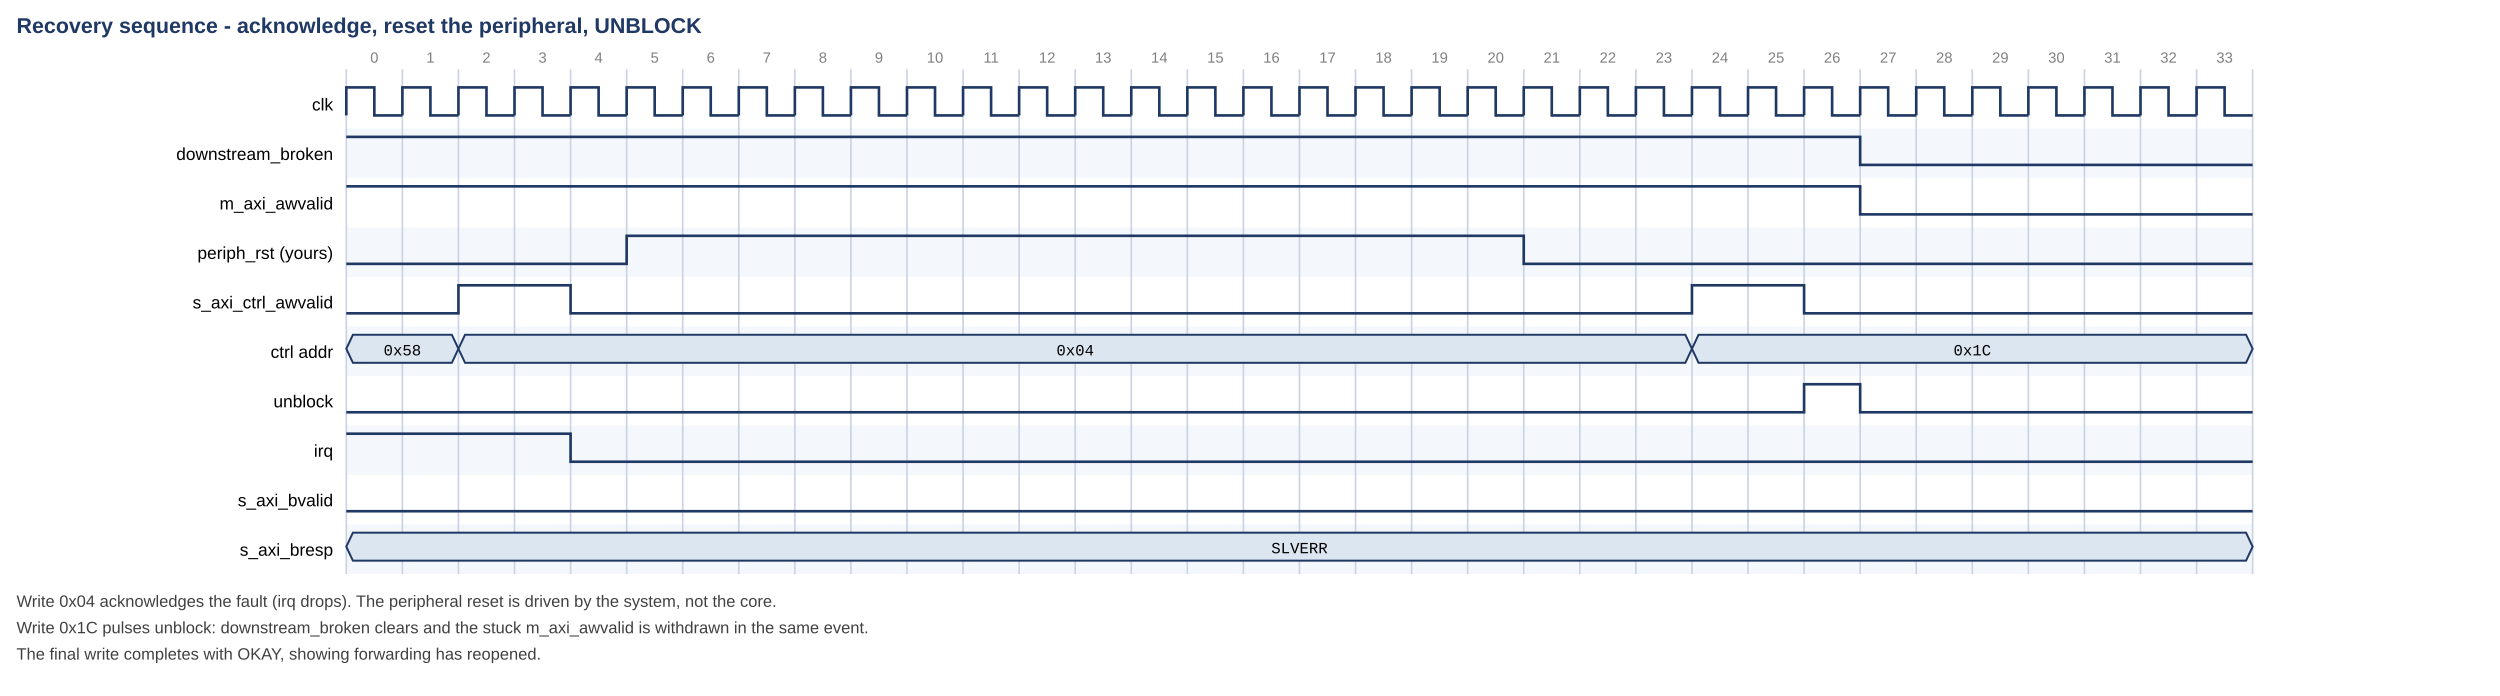
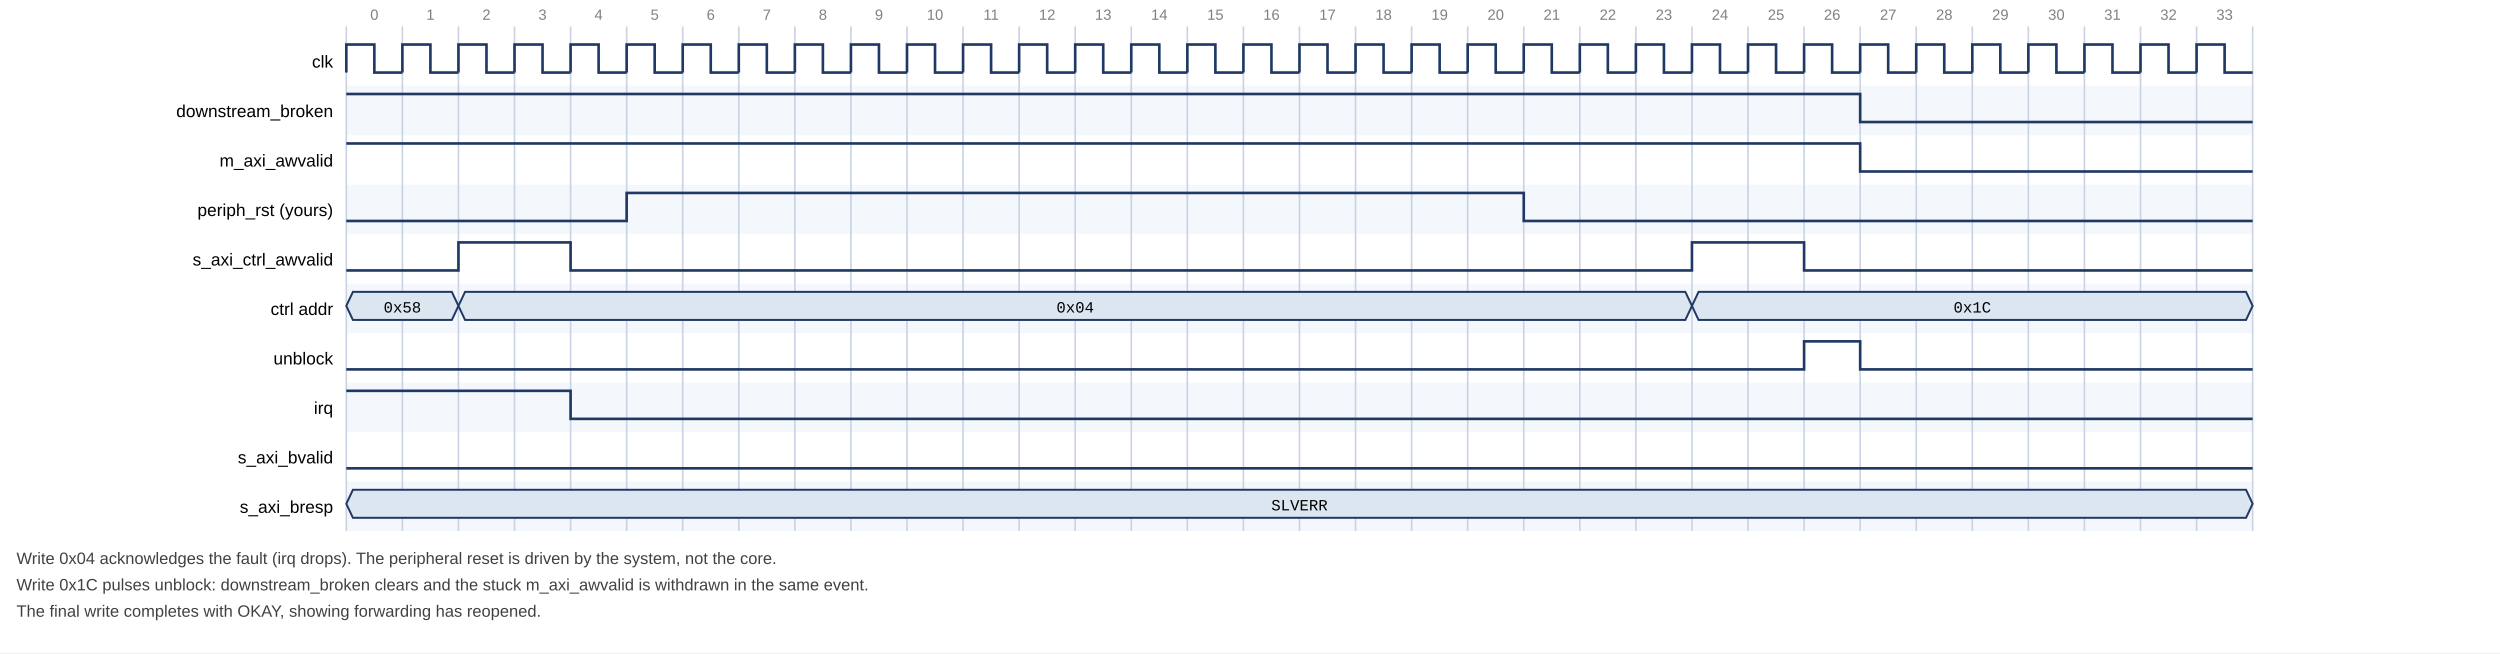
- <svg xmlns="http://www.w3.org/2000/svg" width="1516" height="422" viewBox="0 0 1516 422" font-family="Liberation Sans, DejaVu Sans, sans-serif">
-   <rect width="1516" height="422" fill="white" />
-   <text x="10" y="20" font-size="13" font-weight="bold" fill="#1F3864">Recovery sequence - acknowledge, reset the peripheral, UNBLOCK</text>
-   <rect x="210" y="78" width="1156" height="30" fill="#F4F7FB" />
-   <rect x="210" y="138" width="1156" height="30" fill="#F4F7FB" />
-   <rect x="210" y="198" width="1156" height="30" fill="#F4F7FB" />
-   <rect x="210" y="258" width="1156" height="30" fill="#F4F7FB" />
-   <rect x="210" y="318" width="1156" height="30" fill="#F4F7FB" />
-   <line x1="210" y1="42" x2="210" y2="348" stroke="#C9D3E4" stroke-width="1" />
-   <text x="227.0" y="38" font-size="9" fill="#808080" text-anchor="middle">0</text>
-   <line x1="244" y1="42" x2="244" y2="348" stroke="#C9D3E4" stroke-width="1" />
-   <text x="261.0" y="38" font-size="9" fill="#808080" text-anchor="middle">1</text>
-   <line x1="278" y1="42" x2="278" y2="348" stroke="#C9D3E4" stroke-width="1" />
-   <text x="295.0" y="38" font-size="9" fill="#808080" text-anchor="middle">2</text>
-   <line x1="312" y1="42" x2="312" y2="348" stroke="#C9D3E4" stroke-width="1" />
-   <text x="329.0" y="38" font-size="9" fill="#808080" text-anchor="middle">3</text>
-   <line x1="346" y1="42" x2="346" y2="348" stroke="#C9D3E4" stroke-width="1" />
-   <text x="363.0" y="38" font-size="9" fill="#808080" text-anchor="middle">4</text>
-   <line x1="380" y1="42" x2="380" y2="348" stroke="#C9D3E4" stroke-width="1" />
-   <text x="397.0" y="38" font-size="9" fill="#808080" text-anchor="middle">5</text>
-   <line x1="414" y1="42" x2="414" y2="348" stroke="#C9D3E4" stroke-width="1" />
-   <text x="431.0" y="38" font-size="9" fill="#808080" text-anchor="middle">6</text>
-   <line x1="448" y1="42" x2="448" y2="348" stroke="#C9D3E4" stroke-width="1" />
-   <text x="465.0" y="38" font-size="9" fill="#808080" text-anchor="middle">7</text>
-   <line x1="482" y1="42" x2="482" y2="348" stroke="#C9D3E4" stroke-width="1" />
-   <text x="499.0" y="38" font-size="9" fill="#808080" text-anchor="middle">8</text>
-   <line x1="516" y1="42" x2="516" y2="348" stroke="#C9D3E4" stroke-width="1" />
-   <text x="533.0" y="38" font-size="9" fill="#808080" text-anchor="middle">9</text>
-   <line x1="550" y1="42" x2="550" y2="348" stroke="#C9D3E4" stroke-width="1" />
-   <text x="567.0" y="38" font-size="9" fill="#808080" text-anchor="middle">10</text>
-   <line x1="584" y1="42" x2="584" y2="348" stroke="#C9D3E4" stroke-width="1" />
-   <text x="601.0" y="38" font-size="9" fill="#808080" text-anchor="middle">11</text>
-   <line x1="618" y1="42" x2="618" y2="348" stroke="#C9D3E4" stroke-width="1" />
-   <text x="635.0" y="38" font-size="9" fill="#808080" text-anchor="middle">12</text>
-   <line x1="652" y1="42" x2="652" y2="348" stroke="#C9D3E4" stroke-width="1" />
-   <text x="669.0" y="38" font-size="9" fill="#808080" text-anchor="middle">13</text>
-   <line x1="686" y1="42" x2="686" y2="348" stroke="#C9D3E4" stroke-width="1" />
-   <text x="703.0" y="38" font-size="9" fill="#808080" text-anchor="middle">14</text>
-   <line x1="720" y1="42" x2="720" y2="348" stroke="#C9D3E4" stroke-width="1" />
-   <text x="737.0" y="38" font-size="9" fill="#808080" text-anchor="middle">15</text>
-   <line x1="754" y1="42" x2="754" y2="348" stroke="#C9D3E4" stroke-width="1" />
-   <text x="771.0" y="38" font-size="9" fill="#808080" text-anchor="middle">16</text>
-   <line x1="788" y1="42" x2="788" y2="348" stroke="#C9D3E4" stroke-width="1" />
-   <text x="805.0" y="38" font-size="9" fill="#808080" text-anchor="middle">17</text>
-   <line x1="822" y1="42" x2="822" y2="348" stroke="#C9D3E4" stroke-width="1" />
-   <text x="839.0" y="38" font-size="9" fill="#808080" text-anchor="middle">18</text>
-   <line x1="856" y1="42" x2="856" y2="348" stroke="#C9D3E4" stroke-width="1" />
-   <text x="873.0" y="38" font-size="9" fill="#808080" text-anchor="middle">19</text>
-   <line x1="890" y1="42" x2="890" y2="348" stroke="#C9D3E4" stroke-width="1" />
-   <text x="907.0" y="38" font-size="9" fill="#808080" text-anchor="middle">20</text>
-   <line x1="924" y1="42" x2="924" y2="348" stroke="#C9D3E4" stroke-width="1" />
-   <text x="941.0" y="38" font-size="9" fill="#808080" text-anchor="middle">21</text>
-   <line x1="958" y1="42" x2="958" y2="348" stroke="#C9D3E4" stroke-width="1" />
-   <text x="975.0" y="38" font-size="9" fill="#808080" text-anchor="middle">22</text>
-   <line x1="992" y1="42" x2="992" y2="348" stroke="#C9D3E4" stroke-width="1" />
-   <text x="1009.0" y="38" font-size="9" fill="#808080" text-anchor="middle">23</text>
-   <line x1="1026" y1="42" x2="1026" y2="348" stroke="#C9D3E4" stroke-width="1" />
-   <text x="1043.0" y="38" font-size="9" fill="#808080" text-anchor="middle">24</text>
-   <line x1="1060" y1="42" x2="1060" y2="348" stroke="#C9D3E4" stroke-width="1" />
-   <text x="1077.0" y="38" font-size="9" fill="#808080" text-anchor="middle">25</text>
-   <line x1="1094" y1="42" x2="1094" y2="348" stroke="#C9D3E4" stroke-width="1" />
-   <text x="1111.0" y="38" font-size="9" fill="#808080" text-anchor="middle">26</text>
-   <line x1="1128" y1="42" x2="1128" y2="348" stroke="#C9D3E4" stroke-width="1" />
-   <text x="1145.0" y="38" font-size="9" fill="#808080" text-anchor="middle">27</text>
-   <line x1="1162" y1="42" x2="1162" y2="348" stroke="#C9D3E4" stroke-width="1" />
-   <text x="1179.0" y="38" font-size="9" fill="#808080" text-anchor="middle">28</text>
-   <line x1="1196" y1="42" x2="1196" y2="348" stroke="#C9D3E4" stroke-width="1" />
-   <text x="1213.0" y="38" font-size="9" fill="#808080" text-anchor="middle">29</text>
-   <line x1="1230" y1="42" x2="1230" y2="348" stroke="#C9D3E4" stroke-width="1" />
-   <text x="1247.0" y="38" font-size="9" fill="#808080" text-anchor="middle">30</text>
-   <line x1="1264" y1="42" x2="1264" y2="348" stroke="#C9D3E4" stroke-width="1" />
-   <text x="1281.0" y="38" font-size="9" fill="#808080" text-anchor="middle">31</text>
-   <line x1="1298" y1="42" x2="1298" y2="348" stroke="#C9D3E4" stroke-width="1" />
-   <text x="1315.0" y="38" font-size="9" fill="#808080" text-anchor="middle">32</text>
-   <line x1="1332" y1="42" x2="1332" y2="348" stroke="#C9D3E4" stroke-width="1" />
-   <text x="1349.0" y="38" font-size="9" fill="#808080" text-anchor="middle">33</text>
-   <line x1="1366" y1="42" x2="1366" y2="348" stroke="#C9D3E4" stroke-width="1" />
-   <text x="202" y="67.0" font-size="10.5" text-anchor="end" fill="#000">clk</text>
-   <path d="M210,70 L210,53 L227.0,53 L227.0,70 L244,70 M244,70 L244,53 L261.0,53 L261.0,70 L278,70 M278,70 L278,53 L295.0,53 L295.0,70 L312,70 M312,70 L312,53 L329.0,53 L329.0,70 L346,70 M346,70 L346,53 L363.0,53 L363.0,70 L380,70 M380,70 L380,53 L397.0,53 L397.0,70 L414,70 M414,70 L414,53 L431.0,53 L431.0,70 L448,70 M448,70 L448,53 L465.0,53 L465.0,70 L482,70 M482,70 L482,53 L499.0,53 L499.0,70 L516,70 M516,70 L516,53 L533.0,53 L533.0,70 L550,70 M550,70 L550,53 L567.0,53 L567.0,70 L584,70 M584,70 L584,53 L601.0,53 L601.0,70 L618,70 M618,70 L618,53 L635.0,53 L635.0,70 L652,70 M652,70 L652,53 L669.0,53 L669.0,70 L686,70 M686,70 L686,53 L703.0,53 L703.0,70 L720,70 M720,70 L720,53 L737.0,53 L737.0,70 L754,70 M754,70 L754,53 L771.0,53 L771.0,70 L788,70 M788,70 L788,53 L805.0,53 L805.0,70 L822,70 M822,70 L822,53 L839.0,53 L839.0,70 L856,70 M856,70 L856,53 L873.0,53 L873.0,70 L890,70 M890,70 L890,53 L907.0,53 L907.0,70 L924,70 M924,70 L924,53 L941.0,53 L941.0,70 L958,70 M958,70 L958,53 L975.0,53 L975.0,70 L992,70 M992,70 L992,53 L1009.0,53 L1009.0,70 L1026,70 M1026,70 L1026,53 L1043.0,53 L1043.0,70 L1060,70 M1060,70 L1060,53 L1077.0,53 L1077.0,70 L1094,70 M1094,70 L1094,53 L1111.0,53 L1111.0,70 L1128,70 M1128,70 L1128,53 L1145.0,53 L1145.0,70 L1162,70 M1162,70 L1162,53 L1179.0,53 L1179.0,70 L1196,70 M1196,70 L1196,53 L1213.0,53 L1213.0,70 L1230,70 M1230,70 L1230,53 L1247.0,53 L1247.0,70 L1264,70 M1264,70 L1264,53 L1281.0,53 L1281.0,70 L1298,70 M1298,70 L1298,53 L1315.0,53 L1315.0,70 L1332,70 M1332,70 L1332,53 L1349.0,53 L1349.0,70 L1366,70" fill="none" stroke="#1F3864" stroke-width="1.6" />
-   <text x="202" y="97.0" font-size="10.5" text-anchor="end" fill="#000">downstream_broken</text>
-   <path d="M210,83 L244,83 L278,83 L312,83 L346,83 L380,83 L414,83 L448,83 L482,83 L516,83 L550,83 L584,83 L618,83 L652,83 L686,83 L720,83 L754,83 L788,83 L822,83 L856,83 L890,83 L924,83 L958,83 L992,83 L1026,83 L1060,83 L1094,83 L1128,83 L1128,100 L1162,100 L1196,100 L1230,100 L1264,100 L1298,100 L1332,100 L1366,100" fill="none" stroke="#1F3864" stroke-width="1.6" />
-   <text x="202" y="127.0" font-size="10.5" text-anchor="end" fill="#000">m_axi_awvalid</text>
-   <path d="M210,113 L244,113 L278,113 L312,113 L346,113 L380,113 L414,113 L448,113 L482,113 L516,113 L550,113 L584,113 L618,113 L652,113 L686,113 L720,113 L754,113 L788,113 L822,113 L856,113 L890,113 L924,113 L958,113 L992,113 L1026,113 L1060,113 L1094,113 L1128,113 L1128,130 L1162,130 L1196,130 L1230,130 L1264,130 L1298,130 L1332,130 L1366,130" fill="none" stroke="#1F3864" stroke-width="1.6" />
-   <text x="202" y="157.0" font-size="10.5" text-anchor="end" fill="#000">periph_rst (yours)</text>
-   <path d="M210,160 L244,160 L278,160 L312,160 L346,160 L380,160 L380,143 L414,143 L448,143 L482,143 L516,143 L550,143 L584,143 L618,143 L652,143 L686,143 L720,143 L754,143 L788,143 L822,143 L856,143 L890,143 L924,143 L924,160 L958,160 L992,160 L1026,160 L1060,160 L1094,160 L1128,160 L1162,160 L1196,160 L1230,160 L1264,160 L1298,160 L1332,160 L1366,160" fill="none" stroke="#1F3864" stroke-width="1.6" />
-   <text x="202" y="187.0" font-size="10.5" text-anchor="end" fill="#000">s_axi_ctrl_awvalid</text>
-   <path d="M210,190 L244,190 L278,190 L278,173 L312,173 L346,173 L346,190 L380,190 L414,190 L448,190 L482,190 L516,190 L550,190 L584,190 L618,190 L652,190 L686,190 L720,190 L754,190 L788,190 L822,190 L856,190 L890,190 L924,190 L958,190 L992,190 L1026,190 L1026,173 L1060,173 L1094,173 L1094,190 L1128,190 L1162,190 L1196,190 L1230,190 L1264,190 L1298,190 L1332,190 L1366,190" fill="none" stroke="#1F3864" stroke-width="1.6" />
-   <text x="202" y="217.0" font-size="10.5" text-anchor="end" fill="#000">ctrl addr</text>
-   <path d="M210,211.5 L214,203 L274,203 L278,211.5 L274,220 L214,220 Z" fill="#DCE6F1" stroke="#1F3864" stroke-width="1.2" />
-   <text x="244.0" y="215.5" font-size="9.5" text-anchor="middle" font-family="Liberation Mono, monospace">0x58</text>
-   <path d="M278,211.5 L282,203 L1022,203 L1026,211.5 L1022,220 L282,220 Z" fill="#DCE6F1" stroke="#1F3864" stroke-width="1.2" />
-   <text x="652.0" y="215.5" font-size="9.5" text-anchor="middle" font-family="Liberation Mono, monospace">0x04</text>
-   <path d="M1026,211.5 L1030,203 L1362,203 L1366,211.5 L1362,220 L1030,220 Z" fill="#DCE6F1" stroke="#1F3864" stroke-width="1.2" />
-   <text x="1196.0" y="215.5" font-size="9.5" text-anchor="middle" font-family="Liberation Mono, monospace">0x1C</text>
-   <text x="202" y="247.0" font-size="10.5" text-anchor="end" fill="#000">unblock</text>
-   <path d="M210,250 L244,250 L278,250 L312,250 L346,250 L380,250 L414,250 L448,250 L482,250 L516,250 L550,250 L584,250 L618,250 L652,250 L686,250 L720,250 L754,250 L788,250 L822,250 L856,250 L890,250 L924,250 L958,250 L992,250 L1026,250 L1060,250 L1094,250 L1094,233 L1128,233 L1128,250 L1162,250 L1196,250 L1230,250 L1264,250 L1298,250 L1332,250 L1366,250" fill="none" stroke="#1F3864" stroke-width="1.6" />
-   <text x="202" y="277.0" font-size="10.5" text-anchor="end" fill="#000">irq</text>
-   <path d="M210,263 L244,263 L278,263 L312,263 L346,263 L346,280 L380,280 L414,280 L448,280 L482,280 L516,280 L550,280 L584,280 L618,280 L652,280 L686,280 L720,280 L754,280 L788,280 L822,280 L856,280 L890,280 L924,280 L958,280 L992,280 L1026,280 L1060,280 L1094,280 L1128,280 L1162,280 L1196,280 L1230,280 L1264,280 L1298,280 L1332,280 L1366,280" fill="none" stroke="#1F3864" stroke-width="1.6" />
-   <text x="202" y="307.0" font-size="10.5" text-anchor="end" fill="#000">s_axi_bvalid</text>
-   <path d="M210,310 L244,310 L278,310 L312,310 L346,310 L380,310 L414,310 L448,310 L482,310 L516,310 L550,310 L584,310 L618,310 L652,310 L686,310 L720,310 L754,310 L788,310 L822,310 L856,310 L890,310 L924,310 L958,310 L992,310 L1026,310 L1060,310 L1094,310 L1128,310 L1162,310 L1196,310 L1230,310 L1264,310 L1298,310 L1332,310 L1366,310" fill="none" stroke="#1F3864" stroke-width="1.6" />
-   <text x="202" y="337.0" font-size="10.5" text-anchor="end" fill="#000">s_axi_bresp</text>
-   <path d="M210,331.5 L214,323 L1362,323 L1366,331.5 L1362,340 L214,340 Z" fill="#DCE6F1" stroke="#1F3864" stroke-width="1.2" />
-   <text x="788.0" y="335.5" font-size="9.5" text-anchor="middle" font-family="Liberation Mono, monospace">SLVERR</text>
-   <text x="10" y="368" font-size="10" fill="#404040">Write 0x04 acknowledges the fault (irq drops). The peripheral reset is driven by the system, not the core.</text>
-   <text x="10" y="384" font-size="10" fill="#404040">Write 0x1C pulses unblock: downstream_broken clears and the stuck m_axi_awvalid is withdrawn in the same event.</text>
-   <text x="10" y="400" font-size="10" fill="#404040">The final write completes with OKAY, showing forwarding has reopened.</text>
+ <svg xmlns="http://www.w3.org/2000/svg" width="1516" height="396" viewBox="0 0 1516 396" font-family="Liberation Sans, DejaVu Sans, sans-serif">
+   <rect width="1516" height="396" fill="white" />
+   <rect x="210" y="52" width="1156" height="30" fill="#F4F7FB" />
+   <rect x="210" y="112" width="1156" height="30" fill="#F4F7FB" />
+   <rect x="210" y="172" width="1156" height="30" fill="#F4F7FB" />
+   <rect x="210" y="232" width="1156" height="30" fill="#F4F7FB" />
+   <rect x="210" y="292" width="1156" height="30" fill="#F4F7FB" />
+   <line x1="210" y1="16" x2="210" y2="322" stroke="#C9D3E4" stroke-width="1" />
+   <text x="227.0" y="12" font-size="9" fill="#808080" text-anchor="middle">0</text>
+   <line x1="244" y1="16" x2="244" y2="322" stroke="#C9D3E4" stroke-width="1" />
+   <text x="261.0" y="12" font-size="9" fill="#808080" text-anchor="middle">1</text>
+   <line x1="278" y1="16" x2="278" y2="322" stroke="#C9D3E4" stroke-width="1" />
+   <text x="295.0" y="12" font-size="9" fill="#808080" text-anchor="middle">2</text>
+   <line x1="312" y1="16" x2="312" y2="322" stroke="#C9D3E4" stroke-width="1" />
+   <text x="329.0" y="12" font-size="9" fill="#808080" text-anchor="middle">3</text>
+   <line x1="346" y1="16" x2="346" y2="322" stroke="#C9D3E4" stroke-width="1" />
+   <text x="363.0" y="12" font-size="9" fill="#808080" text-anchor="middle">4</text>
+   <line x1="380" y1="16" x2="380" y2="322" stroke="#C9D3E4" stroke-width="1" />
+   <text x="397.0" y="12" font-size="9" fill="#808080" text-anchor="middle">5</text>
+   <line x1="414" y1="16" x2="414" y2="322" stroke="#C9D3E4" stroke-width="1" />
+   <text x="431.0" y="12" font-size="9" fill="#808080" text-anchor="middle">6</text>
+   <line x1="448" y1="16" x2="448" y2="322" stroke="#C9D3E4" stroke-width="1" />
+   <text x="465.0" y="12" font-size="9" fill="#808080" text-anchor="middle">7</text>
+   <line x1="482" y1="16" x2="482" y2="322" stroke="#C9D3E4" stroke-width="1" />
+   <text x="499.0" y="12" font-size="9" fill="#808080" text-anchor="middle">8</text>
+   <line x1="516" y1="16" x2="516" y2="322" stroke="#C9D3E4" stroke-width="1" />
+   <text x="533.0" y="12" font-size="9" fill="#808080" text-anchor="middle">9</text>
+   <line x1="550" y1="16" x2="550" y2="322" stroke="#C9D3E4" stroke-width="1" />
+   <text x="567.0" y="12" font-size="9" fill="#808080" text-anchor="middle">10</text>
+   <line x1="584" y1="16" x2="584" y2="322" stroke="#C9D3E4" stroke-width="1" />
+   <text x="601.0" y="12" font-size="9" fill="#808080" text-anchor="middle">11</text>
+   <line x1="618" y1="16" x2="618" y2="322" stroke="#C9D3E4" stroke-width="1" />
+   <text x="635.0" y="12" font-size="9" fill="#808080" text-anchor="middle">12</text>
+   <line x1="652" y1="16" x2="652" y2="322" stroke="#C9D3E4" stroke-width="1" />
+   <text x="669.0" y="12" font-size="9" fill="#808080" text-anchor="middle">13</text>
+   <line x1="686" y1="16" x2="686" y2="322" stroke="#C9D3E4" stroke-width="1" />
+   <text x="703.0" y="12" font-size="9" fill="#808080" text-anchor="middle">14</text>
+   <line x1="720" y1="16" x2="720" y2="322" stroke="#C9D3E4" stroke-width="1" />
+   <text x="737.0" y="12" font-size="9" fill="#808080" text-anchor="middle">15</text>
+   <line x1="754" y1="16" x2="754" y2="322" stroke="#C9D3E4" stroke-width="1" />
+   <text x="771.0" y="12" font-size="9" fill="#808080" text-anchor="middle">16</text>
+   <line x1="788" y1="16" x2="788" y2="322" stroke="#C9D3E4" stroke-width="1" />
+   <text x="805.0" y="12" font-size="9" fill="#808080" text-anchor="middle">17</text>
+   <line x1="822" y1="16" x2="822" y2="322" stroke="#C9D3E4" stroke-width="1" />
+   <text x="839.0" y="12" font-size="9" fill="#808080" text-anchor="middle">18</text>
+   <line x1="856" y1="16" x2="856" y2="322" stroke="#C9D3E4" stroke-width="1" />
+   <text x="873.0" y="12" font-size="9" fill="#808080" text-anchor="middle">19</text>
+   <line x1="890" y1="16" x2="890" y2="322" stroke="#C9D3E4" stroke-width="1" />
+   <text x="907.0" y="12" font-size="9" fill="#808080" text-anchor="middle">20</text>
+   <line x1="924" y1="16" x2="924" y2="322" stroke="#C9D3E4" stroke-width="1" />
+   <text x="941.0" y="12" font-size="9" fill="#808080" text-anchor="middle">21</text>
+   <line x1="958" y1="16" x2="958" y2="322" stroke="#C9D3E4" stroke-width="1" />
+   <text x="975.0" y="12" font-size="9" fill="#808080" text-anchor="middle">22</text>
+   <line x1="992" y1="16" x2="992" y2="322" stroke="#C9D3E4" stroke-width="1" />
+   <text x="1009.0" y="12" font-size="9" fill="#808080" text-anchor="middle">23</text>
+   <line x1="1026" y1="16" x2="1026" y2="322" stroke="#C9D3E4" stroke-width="1" />
+   <text x="1043.0" y="12" font-size="9" fill="#808080" text-anchor="middle">24</text>
+   <line x1="1060" y1="16" x2="1060" y2="322" stroke="#C9D3E4" stroke-width="1" />
+   <text x="1077.0" y="12" font-size="9" fill="#808080" text-anchor="middle">25</text>
+   <line x1="1094" y1="16" x2="1094" y2="322" stroke="#C9D3E4" stroke-width="1" />
+   <text x="1111.0" y="12" font-size="9" fill="#808080" text-anchor="middle">26</text>
+   <line x1="1128" y1="16" x2="1128" y2="322" stroke="#C9D3E4" stroke-width="1" />
+   <text x="1145.0" y="12" font-size="9" fill="#808080" text-anchor="middle">27</text>
+   <line x1="1162" y1="16" x2="1162" y2="322" stroke="#C9D3E4" stroke-width="1" />
+   <text x="1179.0" y="12" font-size="9" fill="#808080" text-anchor="middle">28</text>
+   <line x1="1196" y1="16" x2="1196" y2="322" stroke="#C9D3E4" stroke-width="1" />
+   <text x="1213.0" y="12" font-size="9" fill="#808080" text-anchor="middle">29</text>
+   <line x1="1230" y1="16" x2="1230" y2="322" stroke="#C9D3E4" stroke-width="1" />
+   <text x="1247.0" y="12" font-size="9" fill="#808080" text-anchor="middle">30</text>
+   <line x1="1264" y1="16" x2="1264" y2="322" stroke="#C9D3E4" stroke-width="1" />
+   <text x="1281.0" y="12" font-size="9" fill="#808080" text-anchor="middle">31</text>
+   <line x1="1298" y1="16" x2="1298" y2="322" stroke="#C9D3E4" stroke-width="1" />
+   <text x="1315.0" y="12" font-size="9" fill="#808080" text-anchor="middle">32</text>
+   <line x1="1332" y1="16" x2="1332" y2="322" stroke="#C9D3E4" stroke-width="1" />
+   <text x="1349.0" y="12" font-size="9" fill="#808080" text-anchor="middle">33</text>
+   <line x1="1366" y1="16" x2="1366" y2="322" stroke="#C9D3E4" stroke-width="1" />
+   <text x="202" y="41.0" font-size="10.5" text-anchor="end" fill="#000">clk</text>
+   <path d="M210,44 L210,27 L227.0,27 L227.0,44 L244,44 M244,44 L244,27 L261.0,27 L261.0,44 L278,44 M278,44 L278,27 L295.0,27 L295.0,44 L312,44 M312,44 L312,27 L329.0,27 L329.0,44 L346,44 M346,44 L346,27 L363.0,27 L363.0,44 L380,44 M380,44 L380,27 L397.0,27 L397.0,44 L414,44 M414,44 L414,27 L431.0,27 L431.0,44 L448,44 M448,44 L448,27 L465.0,27 L465.0,44 L482,44 M482,44 L482,27 L499.0,27 L499.0,44 L516,44 M516,44 L516,27 L533.0,27 L533.0,44 L550,44 M550,44 L550,27 L567.0,27 L567.0,44 L584,44 M584,44 L584,27 L601.0,27 L601.0,44 L618,44 M618,44 L618,27 L635.0,27 L635.0,44 L652,44 M652,44 L652,27 L669.0,27 L669.0,44 L686,44 M686,44 L686,27 L703.0,27 L703.0,44 L720,44 M720,44 L720,27 L737.0,27 L737.0,44 L754,44 M754,44 L754,27 L771.0,27 L771.0,44 L788,44 M788,44 L788,27 L805.0,27 L805.0,44 L822,44 M822,44 L822,27 L839.0,27 L839.0,44 L856,44 M856,44 L856,27 L873.0,27 L873.0,44 L890,44 M890,44 L890,27 L907.0,27 L907.0,44 L924,44 M924,44 L924,27 L941.0,27 L941.0,44 L958,44 M958,44 L958,27 L975.0,27 L975.0,44 L992,44 M992,44 L992,27 L1009.0,27 L1009.0,44 L1026,44 M1026,44 L1026,27 L1043.0,27 L1043.0,44 L1060,44 M1060,44 L1060,27 L1077.0,27 L1077.0,44 L1094,44 M1094,44 L1094,27 L1111.0,27 L1111.0,44 L1128,44 M1128,44 L1128,27 L1145.0,27 L1145.0,44 L1162,44 M1162,44 L1162,27 L1179.0,27 L1179.0,44 L1196,44 M1196,44 L1196,27 L1213.0,27 L1213.0,44 L1230,44 M1230,44 L1230,27 L1247.0,27 L1247.0,44 L1264,44 M1264,44 L1264,27 L1281.0,27 L1281.0,44 L1298,44 M1298,44 L1298,27 L1315.0,27 L1315.0,44 L1332,44 M1332,44 L1332,27 L1349.0,27 L1349.0,44 L1366,44" fill="none" stroke="#1F3864" stroke-width="1.6" />
+   <text x="202" y="71.0" font-size="10.5" text-anchor="end" fill="#000">downstream_broken</text>
+   <path d="M210,57 L244,57 L278,57 L312,57 L346,57 L380,57 L414,57 L448,57 L482,57 L516,57 L550,57 L584,57 L618,57 L652,57 L686,57 L720,57 L754,57 L788,57 L822,57 L856,57 L890,57 L924,57 L958,57 L992,57 L1026,57 L1060,57 L1094,57 L1128,57 L1128,74 L1162,74 L1196,74 L1230,74 L1264,74 L1298,74 L1332,74 L1366,74" fill="none" stroke="#1F3864" stroke-width="1.6" />
+   <text x="202" y="101.0" font-size="10.5" text-anchor="end" fill="#000">m_axi_awvalid</text>
+   <path d="M210,87 L244,87 L278,87 L312,87 L346,87 L380,87 L414,87 L448,87 L482,87 L516,87 L550,87 L584,87 L618,87 L652,87 L686,87 L720,87 L754,87 L788,87 L822,87 L856,87 L890,87 L924,87 L958,87 L992,87 L1026,87 L1060,87 L1094,87 L1128,87 L1128,104 L1162,104 L1196,104 L1230,104 L1264,104 L1298,104 L1332,104 L1366,104" fill="none" stroke="#1F3864" stroke-width="1.6" />
+   <text x="202" y="131.0" font-size="10.5" text-anchor="end" fill="#000">periph_rst (yours)</text>
+   <path d="M210,134 L244,134 L278,134 L312,134 L346,134 L380,134 L380,117 L414,117 L448,117 L482,117 L516,117 L550,117 L584,117 L618,117 L652,117 L686,117 L720,117 L754,117 L788,117 L822,117 L856,117 L890,117 L924,117 L924,134 L958,134 L992,134 L1026,134 L1060,134 L1094,134 L1128,134 L1162,134 L1196,134 L1230,134 L1264,134 L1298,134 L1332,134 L1366,134" fill="none" stroke="#1F3864" stroke-width="1.6" />
+   <text x="202" y="161.0" font-size="10.5" text-anchor="end" fill="#000">s_axi_ctrl_awvalid</text>
+   <path d="M210,164 L244,164 L278,164 L278,147 L312,147 L346,147 L346,164 L380,164 L414,164 L448,164 L482,164 L516,164 L550,164 L584,164 L618,164 L652,164 L686,164 L720,164 L754,164 L788,164 L822,164 L856,164 L890,164 L924,164 L958,164 L992,164 L1026,164 L1026,147 L1060,147 L1094,147 L1094,164 L1128,164 L1162,164 L1196,164 L1230,164 L1264,164 L1298,164 L1332,164 L1366,164" fill="none" stroke="#1F3864" stroke-width="1.6" />
+   <text x="202" y="191.0" font-size="10.5" text-anchor="end" fill="#000">ctrl addr</text>
+   <path d="M210,185.5 L214,177 L274,177 L278,185.5 L274,194 L214,194 Z" fill="#DCE6F1" stroke="#1F3864" stroke-width="1.2" />
+   <text x="244.0" y="189.5" font-size="9.5" text-anchor="middle" font-family="Liberation Mono, monospace">0x58</text>
+   <path d="M278,185.5 L282,177 L1022,177 L1026,185.5 L1022,194 L282,194 Z" fill="#DCE6F1" stroke="#1F3864" stroke-width="1.2" />
+   <text x="652.0" y="189.5" font-size="9.5" text-anchor="middle" font-family="Liberation Mono, monospace">0x04</text>
+   <path d="M1026,185.5 L1030,177 L1362,177 L1366,185.5 L1362,194 L1030,194 Z" fill="#DCE6F1" stroke="#1F3864" stroke-width="1.2" />
+   <text x="1196.0" y="189.5" font-size="9.5" text-anchor="middle" font-family="Liberation Mono, monospace">0x1C</text>
+   <text x="202" y="221.0" font-size="10.5" text-anchor="end" fill="#000">unblock</text>
+   <path d="M210,224 L244,224 L278,224 L312,224 L346,224 L380,224 L414,224 L448,224 L482,224 L516,224 L550,224 L584,224 L618,224 L652,224 L686,224 L720,224 L754,224 L788,224 L822,224 L856,224 L890,224 L924,224 L958,224 L992,224 L1026,224 L1060,224 L1094,224 L1094,207 L1128,207 L1128,224 L1162,224 L1196,224 L1230,224 L1264,224 L1298,224 L1332,224 L1366,224" fill="none" stroke="#1F3864" stroke-width="1.6" />
+   <text x="202" y="251.0" font-size="10.5" text-anchor="end" fill="#000">irq</text>
+   <path d="M210,237 L244,237 L278,237 L312,237 L346,237 L346,254 L380,254 L414,254 L448,254 L482,254 L516,254 L550,254 L584,254 L618,254 L652,254 L686,254 L720,254 L754,254 L788,254 L822,254 L856,254 L890,254 L924,254 L958,254 L992,254 L1026,254 L1060,254 L1094,254 L1128,254 L1162,254 L1196,254 L1230,254 L1264,254 L1298,254 L1332,254 L1366,254" fill="none" stroke="#1F3864" stroke-width="1.6" />
+   <text x="202" y="281.0" font-size="10.5" text-anchor="end" fill="#000">s_axi_bvalid</text>
+   <path d="M210,284 L244,284 L278,284 L312,284 L346,284 L380,284 L414,284 L448,284 L482,284 L516,284 L550,284 L584,284 L618,284 L652,284 L686,284 L720,284 L754,284 L788,284 L822,284 L856,284 L890,284 L924,284 L958,284 L992,284 L1026,284 L1060,284 L1094,284 L1128,284 L1162,284 L1196,284 L1230,284 L1264,284 L1298,284 L1332,284 L1366,284" fill="none" stroke="#1F3864" stroke-width="1.6" />
+   <text x="202" y="311.0" font-size="10.5" text-anchor="end" fill="#000">s_axi_bresp</text>
+   <path d="M210,305.5 L214,297 L1362,297 L1366,305.5 L1362,314 L214,314 Z" fill="#DCE6F1" stroke="#1F3864" stroke-width="1.2" />
+   <text x="788.0" y="309.5" font-size="9.5" text-anchor="middle" font-family="Liberation Mono, monospace">SLVERR</text>
+   <text x="10" y="342" font-size="10" fill="#404040">Write 0x04 acknowledges the fault (irq drops). The peripheral reset is driven by the system, not the core.</text>
+   <text x="10" y="358" font-size="10" fill="#404040">Write 0x1C pulses unblock: downstream_broken clears and the stuck m_axi_awvalid is withdrawn in the same event.</text>
+   <text x="10" y="374" font-size="10" fill="#404040">The final write completes with OKAY, showing forwarding has reopened.</text>
</svg>
